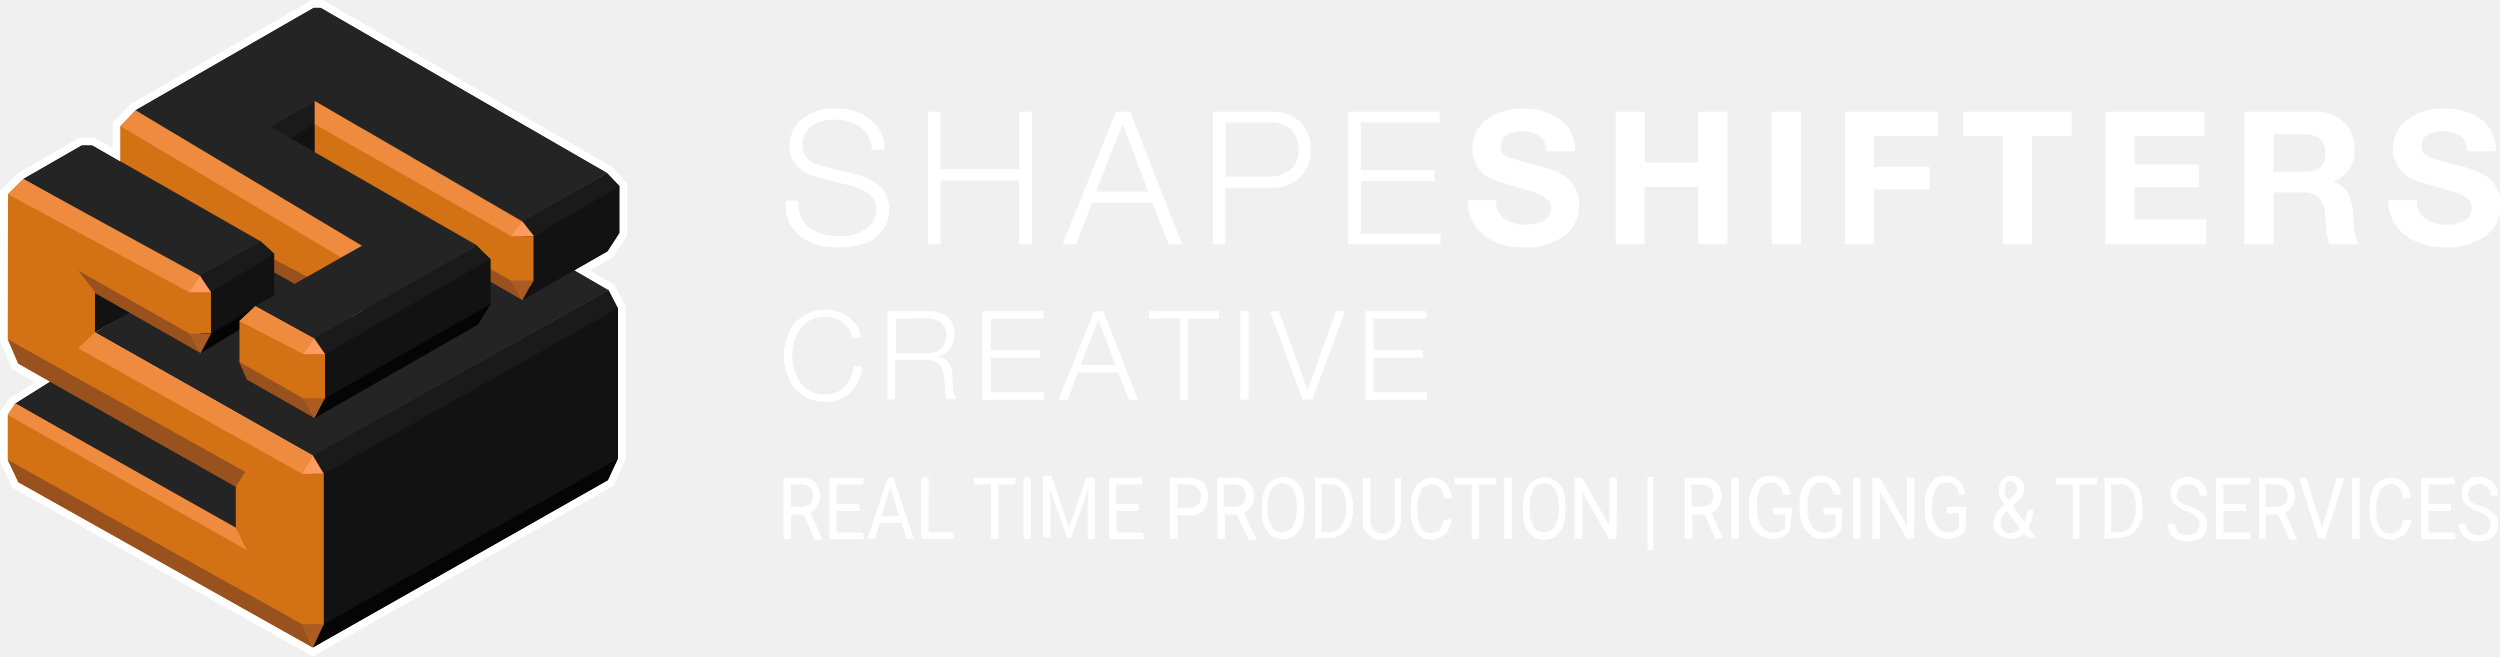
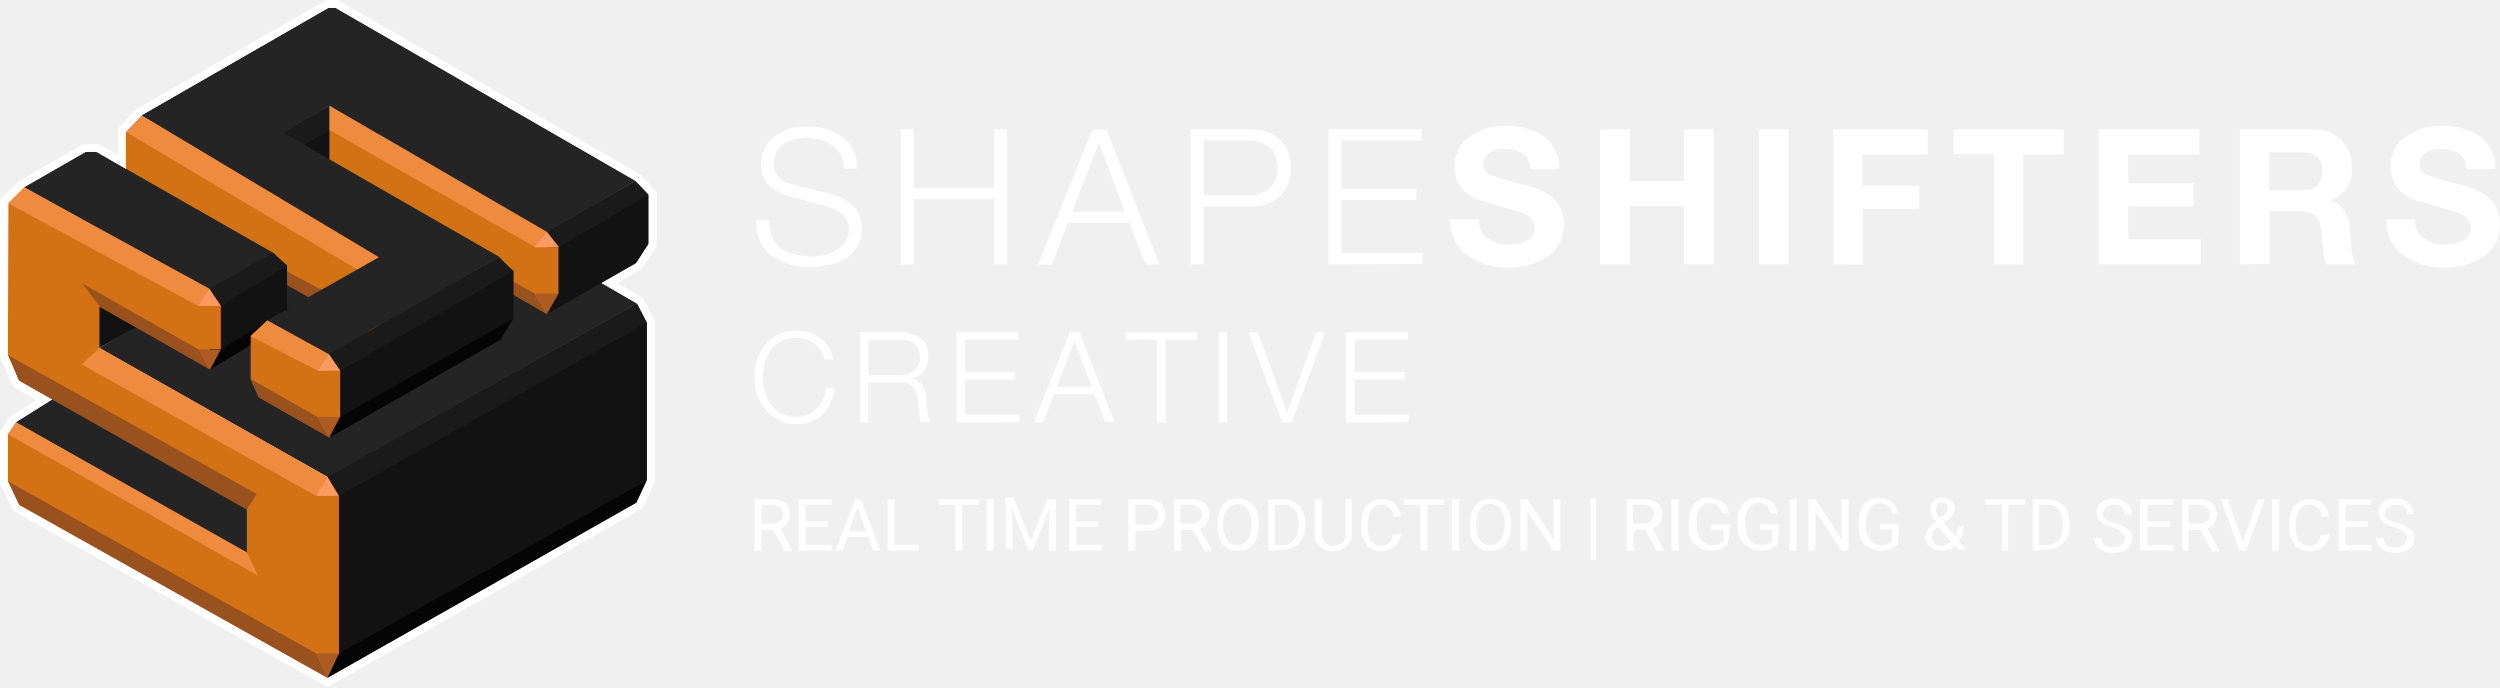
- <svg xmlns="http://www.w3.org/2000/svg" width="332.69" height="87.35" viewBox="0 0 332.69 87.35">
+ <svg xmlns="http://www.w3.org/2000/svg" width="317.82" height="87.35" viewBox="0 0 317.82 87.35">
  <defs>
    <clipPath id="a" transform="translate(0 0)">
      <rect x="0.68" y="0.68" width="82.11" height="85.89" style="fill:none" />
    </clipPath>
    <clipPath id="b" transform="translate(0 0)">
      <rect x="15.91" y="14.7" width="32.38" height="28.41" style="fill:none" />
    </clipPath>
    <clipPath id="d" transform="translate(0 0)">
      <rect x="41.87" y="13.43" width="27.69" height="26.5" style="fill:none" />
    </clipPath>
    <clipPath id="f" transform="translate(0 0)">
      <rect x="1" y="23.79" width="40.69" height="62.41" style="fill:none" />
    </clipPath>
    <clipPath id="g" transform="translate(0 0)">
      <rect x="33.29" y="32.82" width="10.01" height="7.15" style="fill:none" />
    </clipPath>
    <clipPath id="i" transform="translate(0 0)">
      <rect x="59.67" y="32.66" width="9.89" height="7.26" style="fill:none" />
    </clipPath>
    <clipPath id="k" transform="translate(0 0)">
      <rect x="31.84" y="40.72" width="10.04" height="14.9" style="fill:none" />
    </clipPath>
    <clipPath id="m" transform="translate(0 0)">
      <rect x="25.17" y="38.22" width="2.9" height="6.16" style="fill:none" />
    </clipPath>
    <clipPath id="o" transform="translate(0 0)">
      <rect x="68.04" y="31.42" width="3.02" height="6.66" style="fill:none" />
    </clipPath>
  </defs>
-   <path d="M114.58,45h-1.13a3.47,3.47,0,0,0-1.28-2.09,3.72,3.72,0,0,0-2.32-.75,3.92,3.92,0,0,0-3.37,1.61,6.53,6.53,0,0,0,0,7.1,3.92,3.92,0,0,0,3.37,1.63,3.46,3.46,0,0,0,2.62-1.11,4.35,4.35,0,0,0,1.15-2.66h1.12a5.43,5.43,0,0,1-1.54,3.45,4.56,4.56,0,0,1-3.35,1.27,5,5,0,0,1-4.16-1.86,7.24,7.24,0,0,1,0-8.53,5.5,5.5,0,0,1,7.24-.89A4,4,0,0,1,114.58,45Zm3.52,8.21V41.4h5.39a3.92,3.92,0,0,1,2.52.74,2.74,2.74,0,0,1,1,2.32,3.27,3.27,0,0,1-.57,1.94,2.71,2.71,0,0,1-1.71,1.06v0c1.27.17,2,1,2,2.66.06.94.09,1.47.11,1.58a3.05,3.05,0,0,0,.43,1.43h-1.23a4.8,4.8,0,0,1-.31-1.83,6.73,6.73,0,0,0-.41-2.31,2,2,0,0,0-1.94-1.09h-4.26v5.23Zm1.12-10.81V47h4.18a2.63,2.63,0,0,0,1.8-.63,2.07,2.07,0,0,0,.74-1.66,2.24,2.24,0,0,0-.65-1.72,2.59,2.59,0,0,0-1.88-.62Zm11.51,10.81V41.4h8.12v1h-7V46.6h6.56v1h-6.56V52.2h7.08v1Zm10.11,0,4.75-11.76h1.25l4.61,11.76h-1.2l-1.43-3.66h-5.36l-1.41,3.66Zm5.32-10.64-2.35,6h4.63Zm6.74-.17v-1h9.32v1h-4.1V53.16H157V42.35Zm12.15,10.81V41.4h1.12V53.16Zm8.29,0L169,41.4h1.2L174,51.92h0l3.79-10.52H179l-4.36,11.76Zm8.35,0V41.4h8.11v1h-7V46.6h6.56v1H182.8V52.2h7.09v1Z" transform="translate(0 0)" style="fill:#fff" />
-   <path d="M104.57,26.69h1.68q-.1,4.74,5.75,4.74a5.54,5.54,0,0,0,3-.84,3.06,3.06,0,0,0,1.63-2.74q0-2.3-3.63-3.19l-3.93-1q-4-1-4-4.25a4.65,4.65,0,0,1,1.19-3.13,6.17,6.17,0,0,1,4.89-1.84,7.32,7.32,0,0,1,4.57,1.39,4.81,4.81,0,0,1,2,4.1h-1.69a3.86,3.86,0,0,0-1.5-3,5.31,5.31,0,0,0-3.31-1,5.41,5.41,0,0,0-3.07.76,3.1,3.1,0,0,0-1.36,2.73c0,1.36.89,2.25,2.67,2.7l4.3,1.06q4.57,1.14,4.57,4.65a4.5,4.5,0,0,1-1,3q-1.68,2.09-5.71,2.08a8.06,8.06,0,0,1-5.16-1.49A5.25,5.25,0,0,1,104.57,26.69Zm18.92,5.81V14.86h1.68v7.65h10.47V14.86h1.68V32.5h-1.68V24H125.17V32.5Zm17.91,0,7.11-17.64h1.88L157.3,32.5h-1.8L153.35,27h-8L143.2,32.5Zm8-16-3.54,9h6.94Zm12,16V14.86h7.83A5.35,5.35,0,0,1,173,16.2a4.82,4.82,0,0,1,1.42,3.7A4.86,4.86,0,0,1,173,23.61,5.35,5.35,0,0,1,169.21,25h-6.15V32.5Zm1.68-16.21V23.5h5.78a4.2,4.2,0,0,0,2.87-.92,3.34,3.34,0,0,0,1.06-2.68,3.44,3.44,0,0,0-1.08-2.71,4.19,4.19,0,0,0-2.85-.89ZM179.41,32.5V14.86h12.18v1.43h-10.5v6.37h9.83V24.1h-9.83v7h10.62V32.5Zm15.94-5.86h3.75a2.9,2.9,0,0,0,1.19,2.52,4.48,4.48,0,0,0,2.71.74,5.18,5.18,0,0,0,2.23-.42,1.89,1.89,0,0,0,1.21-1.78c0-1-.91-1.76-2.72-2.27Q199,24.1,198.66,23.9a4.32,4.32,0,0,1-2.72-4.13,4.67,4.67,0,0,1,2.1-4,7.62,7.62,0,0,1,4.49-1.31,8.46,8.46,0,0,1,4.92,1.31,5,5,0,0,1,2.15,4.37h-3.76q-.15-2.67-3.48-2.67a3.44,3.44,0,0,0-1.8.45,1.72,1.72,0,0,0-.87,1.55,1.47,1.47,0,0,0,1,1.41A35.71,35.71,0,0,0,205,22.12,10.37,10.37,0,0,1,208,23.31a4.42,4.42,0,0,1,2.15,4,5,5,0,0,1-1.88,4,8.43,8.43,0,0,1-5.45,1.61,8.73,8.73,0,0,1-5.24-1.51A5.52,5.52,0,0,1,195.35,26.64ZM215,32.5V14.86h3.88v6.77H226V14.86h3.87V32.5H226V24.89h-7.14V32.5Zm20.77,0V14.86h3.88V32.5Zm9.76,0V14.86h12.4v3.26h-8.53V22.2h7.39v3h-7.39V32.5Zm21,0V18.12h-5.29V14.86h14.45v3.26h-5.29V32.5Zm13.66,0V14.86h13.2v3.26h-9.32V21.9h8.55v3h-8.55v4.32h9.51V32.5Zm18.48,0V14.86h9.51a5.17,5.17,0,0,1,3.78,1.43,4.71,4.71,0,0,1,1.38,3.44,4.32,4.32,0,0,1-2.79,4.42v.05c1.55.4,2.41,1.77,2.57,4.13l.15,2.12a4.5,4.5,0,0,0,.59,2.05H310a8.1,8.1,0,0,1-.42-2l-.2-2.23a3.38,3.38,0,0,0-.84-2.05,3,3,0,0,0-2.09-.62h-3.88v6.9Zm3.88-14.63v5h4.24q2.67,0,2.67-2.52c0-1.63-.89-2.45-2.67-2.45Zm15.31,8.77h3.76a2.91,2.91,0,0,0,1.18,2.52,4.52,4.52,0,0,0,2.72.74,5.14,5.14,0,0,0,2.22-.42,1.87,1.87,0,0,0,1.21-1.78c0-1-.9-1.76-2.71-2.27q-4.7-1.34-5.07-1.53a4.34,4.34,0,0,1-2.72-4.13,4.7,4.7,0,0,1,2.1-4,7.67,7.67,0,0,1,4.5-1.31A8.48,8.48,0,0,1,330,15.75a5,5,0,0,1,2.14,4.37h-3.75q-.15-2.67-3.48-2.67a3.48,3.48,0,0,0-1.81.45,1.74,1.74,0,0,0-.86,1.55,1.46,1.46,0,0,0,1,1.41,35.86,35.86,0,0,0,4.3,1.26,10.37,10.37,0,0,1,3.09,1.19,4.44,4.44,0,0,1,2.15,4,5,5,0,0,1-1.88,4,8.47,8.47,0,0,1-5.46,1.61,8.68,8.68,0,0,1-5.23-1.51A5.53,5.53,0,0,1,317.84,26.64Z" transform="translate(0 0)" style="fill:#fff" />
+   <path d="M105.9,45.69h-1.09a3.38,3.38,0,0,0-1.25-2,3.66,3.66,0,0,0-2.25-.74A3.84,3.84,0,0,0,98,44.49,5.68,5.68,0,0,0,97,48a5.59,5.59,0,0,0,1,3.44A3.81,3.81,0,0,0,101.31,53a3.31,3.31,0,0,0,2.54-1.07A4.21,4.21,0,0,0,105,49.31h1.09a5.27,5.27,0,0,1-1.49,3.35,4.49,4.49,0,0,1-3.26,1.24,4.94,4.94,0,0,1-4-1.81A6.33,6.33,0,0,1,95.92,48a6.34,6.34,0,0,1,1.34-4.15,4.94,4.94,0,0,1,4-1.81,4.87,4.87,0,0,1,3,.95A3.88,3.88,0,0,1,105.9,45.69Zm3.43,8V42.23h5.23A4,4,0,0,1,117,43a2.68,2.68,0,0,1,1,2.26,3.11,3.11,0,0,1-.56,1.89,2.59,2.59,0,0,1-1.66,1v0c1.24.16,1.9,1,2,2.57,0,.92.09,1.43.1,1.54a3,3,0,0,0,.42,1.39h-1.2a4.9,4.9,0,0,1-.3-1.78,6.38,6.38,0,0,0-.4-2.24,1.88,1.88,0,0,0-1.88-1h-4.14v5.07Zm1.08-10.5v4.5h4.06a2.63,2.63,0,0,0,1.76-.61,2,2,0,0,0,.71-1.62,2.17,2.17,0,0,0-.63-1.67,2.55,2.55,0,0,0-1.83-.6Zm11.19,10.5V42.23h7.89v.93h-6.8v4.13h6.36v.93h-6.36v4.51h6.88v.93Zm9.82,0L136,42.23h1.22l4.48,11.43h-1.17l-1.39-3.55H134l-1.38,3.55Zm5.17-10.34-2.29,5.86h4.5Zm6.54-.16v-.93h9.06v.93h-4v10.5h-1.09V43.16Zm11.81,10.5V42.23H156V53.66Zm8.05,0-4.24-11.43h1.17l3.71,10.23h0l3.68-10.23h1.15l-4.24,11.43Zm8.11,0V42.23H179v.93h-6.8v4.13h6.37v.93h-6.37v4.51h6.88v.93Z" transform="translate(0 0)" style="fill:#fff" />
+   <path d="M96.17,28h1.64c-.07,3.07,1.8,4.6,5.59,4.6a5.49,5.49,0,0,0,2.95-.81,3,3,0,0,0,1.58-2.67c0-1.48-1.17-2.52-3.52-3.1L100.59,25c-2.58-.62-3.86-2-3.86-4.13a4.48,4.48,0,0,1,1.15-3,6,6,0,0,1,4.75-1.78,7.06,7.06,0,0,1,4.44,1.34,4.68,4.68,0,0,1,1.9,4h-1.64a3.7,3.7,0,0,0-1.46-2.94,6,6,0,0,0-6.19-.24,3,3,0,0,0-1.32,2.66c0,1.31.86,2.18,2.59,2.61l4.18,1c3,.73,4.44,2.24,4.44,4.51a4.39,4.39,0,0,1-1,2.88c-1.09,1.34-2.94,2-5.55,2a7.85,7.85,0,0,1-5-1.44A5.16,5.16,0,0,1,96.17,28Zm18.39,5.64V16.45h1.63v7.44h10.18V16.45H128V33.59h-1.63v-8.3H116.19v8.3Zm17.4,0,6.91-17.14h1.82l6.72,17.14h-1.75l-2.09-5.33h-7.8l-2.06,5.33Zm7.75-15.5-3.43,8.78H143Zm11.66,15.5V16.45H159a5.2,5.2,0,0,1,3.71,1.3,4.71,4.71,0,0,1,1.38,3.6,4.71,4.71,0,0,1-1.38,3.6,5.2,5.2,0,0,1-3.71,1.3h-6v7.34ZM153,17.84v7h5.62a4.12,4.12,0,0,0,2.78-.9,3.23,3.23,0,0,0,1-2.6,3.36,3.36,0,0,0-1.05-2.64,4.12,4.12,0,0,0-2.76-.86Zm15.88,15.75V16.45h11.84v1.39h-10.2V24h9.55v1.4h-9.55v6.76h10.32v1.4Zm15.48-5.69H188a2.86,2.86,0,0,0,1.15,2.45,4.41,4.41,0,0,0,2.64.72,5.13,5.13,0,0,0,2.16-.41,1.82,1.82,0,0,0,1.18-1.73c0-1-.88-1.71-2.64-2.21q-4.56-1.29-4.92-1.49a4.2,4.2,0,0,1-2.64-4,4.57,4.57,0,0,1,2-3.92A7.54,7.54,0,0,1,191.36,16a8.2,8.2,0,0,1,4.77,1.27,4.85,4.85,0,0,1,2.09,4.25h-3.65c-.09-1.73-1.22-2.59-3.38-2.59a3.34,3.34,0,0,0-1.75.43,1.67,1.67,0,0,0-.84,1.51,1.43,1.43,0,0,0,.93,1.37,35.75,35.75,0,0,0,4.18,1.23,10,10,0,0,1,3,1.15,4.31,4.31,0,0,1,2.09,3.84A4.79,4.79,0,0,1,197,32.43a8.16,8.16,0,0,1-5.3,1.56,8.28,8.28,0,0,1-5.08-1.46A5.38,5.38,0,0,1,184.37,27.9Zm19.06,5.69V16.45h3.77V23h6.93V16.45h3.77V33.59h-3.77v-7.4H207.2v7.4Zm20.18,0V16.45h3.77V33.59Zm9.48,0V16.45h12v3.17h-8.28v4H244v2.93h-7.17v7.08Zm20.42,0v-14h-5.13V16.45h14v3.17h-5.14v14Zm13.28,0V16.45h12.82v3.17h-9.05v3.67h8.3v2.92h-8.3v4.2h9.24v3.18Zm17.95,0V16.45H294a5,5,0,0,1,3.67,1.39A4.55,4.55,0,0,1,299,21.18a4.22,4.22,0,0,1-2.71,4.3v.05c1.5.38,2.33,1.72,2.5,4l.14,2.07a4.36,4.36,0,0,0,.57,2h-3.77a8,8,0,0,1-.4-2l-.2-2.16a3.25,3.25,0,0,0-.82-2,2.86,2.86,0,0,0-2-.6h-3.77v6.7Zm3.77-14.21V24.2h4.13c1.73,0,2.59-.81,2.59-2.45s-.86-2.37-2.59-2.37Zm14.88,8.52H307a2.83,2.83,0,0,0,1.15,2.45,4.41,4.41,0,0,0,2.64.72,5.16,5.16,0,0,0,2.16-.41,1.82,1.82,0,0,0,1.18-1.73c0-1-.88-1.71-2.64-2.21q-4.56-1.29-4.92-1.49a4.18,4.18,0,0,1-2.64-4,4.57,4.57,0,0,1,2-3.92A7.49,7.49,0,0,1,310.37,16a8.21,8.21,0,0,1,4.78,1.27,4.9,4.9,0,0,1,2.09,4.25h-3.65c-.1-1.73-1.22-2.59-3.38-2.59a3.38,3.38,0,0,0-1.76.43,1.69,1.69,0,0,0-.84,1.51,1.44,1.44,0,0,0,.94,1.37,35.75,35.75,0,0,0,4.18,1.23,10.24,10.24,0,0,1,3,1.15,4.28,4.28,0,0,1,2.08,3.84A4.78,4.78,0,0,1,316,32.43a8.18,8.18,0,0,1-5.3,1.56,8.33,8.33,0,0,1-5.09-1.46A5.39,5.39,0,0,1,303.39,27.9Z" transform="translate(0 0)" style="fill:#fff" />
  <path d="M9.11,49.23,2,53.68,33.74,71.8l-.16-10Z" transform="translate(0 0)" style="fill:#242424;fill-rule:evenodd" />
  <path d="M51.23,21.25l-38.59,23,29,16.4L81,38.6Z" transform="translate(0 0)" style="fill:#242424;fill-rule:evenodd" />
  <path d="M12,37.08l9-5.13v7.52L12,44.6Z" transform="translate(0 0)" style="fill:#121212;fill-rule:evenodd" />
  <path d="M48.26,9.8,28.81,20.85V31.34l19.44-11Z" transform="translate(0 0)" style="fill:#121212;fill-rule:evenodd" />
  <g style="clip-path:url(#a)">
    <g style="clip-path:url(#b)">
      <path d="M18.19,14.7l30.1,17.91V43.1L15.91,24l.05-7.2Z" transform="translate(0 0)" style="fill:#d37215;fill-rule:evenodd" />
    </g>
  </g>
  <path d="M80.7,23.06,69.49,29.43l.07,10.49,11.31-6.46L82.47,31V24.75Z" transform="translate(0 0)" style="fill:#121212;fill-rule:evenodd" />
  <g style="clip-path:url(#a)">
    <g style="clip-path:url(#d)">
      <path d="M42,13.46l27.54,16V39.92L41.88,23.69V13.43Z" transform="translate(0 0)" style="fill:#d37215;fill-rule:evenodd" />
    </g>
  </g>
  <path d="M41.64,60.62,81,38.59,82.25,41V61.05l-1.34,2.87L41.55,86.18Z" transform="translate(0 0)" style="fill:#121212;fill-rule:evenodd" />
  <g style="clip-path:url(#a)">
    <g style="clip-path:url(#f)">
      <path d="M3.07,23.79,26.91,37l-.22,9.85-14.26-8v5.56L41.69,60.83l-.07,25.38-39.2-22L1,61.18v-6l1-1.51L31.52,70.37V64.8l-29-16.49L1,45.14,1,25.82Z" transform="translate(0 0)" style="fill:#d37215;fill-rule:evenodd" />
    </g>
    <g style="clip-path:url(#g)">
      <path d="M33.29,32.82,42,37.43,43.3,40,34.56,35.2Z" transform="translate(0 0)" style="fill:#99511d;fill-rule:evenodd" />
    </g>
  </g>
  <path d="M26.62,36.92l8.05-4.81L12.25,19.31H10.88L3.07,23.79Z" transform="translate(0 0)" style="fill:#242424;fill-rule:evenodd" />
  <g style="clip-path:url(#a)">
    <g style="clip-path:url(#i)">
      <path d="M59.67,32.66,68,37.34l1.52,2.58L60.94,35Z" transform="translate(0 0)" style="fill:#99511d;fill-rule:evenodd" />
    </g>
  </g>
  <path d="M34.67,32.11l1.82,1.66v7.29l-9.8,5.78-.06-9.93Z" transform="translate(0 0)" style="fill:#121212;fill-rule:evenodd" />
  <path d="M37,39v1.75L26.69,47l1.38-2.57Z" transform="translate(0 0)" style="fill:#040504;fill-rule:evenodd" />
  <g style="clip-path:url(#a)">
    <g style="clip-path:url(#k)">
      <path d="M34,40.72l7.85,4.44.07,10.46-9-5.13-1.05-2.34v-5.4Z" transform="translate(0 0)" style="fill:#d37215;fill-rule:evenodd" />
    </g>
  </g>
  <path d="M63.38,32.82,41.73,45.16l.14,10.47L63.59,43.19l1.7-2.72v-6Z" transform="translate(0 0)" style="fill:#121212;fill-rule:evenodd" />
  <path d="M38.33,18.63l3.55-2.13V13.43L35.68,17Z" transform="translate(0 0)" style="fill:#1a1a1a;fill-rule:evenodd" />
  <path d="M43.09,63.05,82.25,41,81,38.59l-39.36,22Z" transform="translate(0 0)" style="fill:#1a1a1a;fill-rule:evenodd" />
  <path d="M43.25,47.13l22-12.65-1.81-1.82L41.8,45Z" transform="translate(0 0)" style="fill:#1a1a1a;fill-rule:evenodd" />
  <path d="M34.67,32.11l1.82,1.66-8.42,5.11-1.45-2.17Z" transform="translate(0 0)" style="fill:#1a1a1a;fill-rule:evenodd" />
  <path d="M80.81,23,69.49,29.43l1.57,2,11.41-6.67Z" transform="translate(0 0)" style="fill:#1a1a1a;fill-rule:evenodd" />
  <path d="M1,45.14,32.66,62.81l-1.24,2L2.39,48.4Z" transform="translate(0 0)" style="fill:#99511d;fill-rule:evenodd" />
  <path d="M10.4,36l14.92,8.46L26.69,47l-14-8Z" transform="translate(0 0)" style="fill:#99511d;fill-rule:evenodd" />
  <path d="M1,61.18,40.19,83.06l1.43,3.15-39.2-22Z" transform="translate(0 0)" style="fill:#99511d;fill-rule:evenodd" />
  <path d="M31.82,48.15,40.35,53l1.52,2.64-9-5.13Z" transform="translate(0 0)" style="fill:#99511d;fill-rule:evenodd" />
  <path d="M43.09,83.06l39.16-22-1.34,2.87L41.62,86.21Z" transform="translate(0 0)" style="fill:#040504;fill-rule:evenodd" />
  <path d="M40.35,47h2.8l.1.12V53l-.1.17h-2.7L40.34,53Z" transform="translate(0 0)" style="fill:#d37215" />
  <path d="M40.19,63.05h2.9v20l-.13.29H40.32l-.13-.29Z" transform="translate(0 0)" style="fill:#d37215" />
  <path d="M10.4,36l2.24,2.92v7.41H10.4Z" transform="translate(0 0)" style="fill:#d37215;fill-rule:evenodd" />
  <path d="M32.66,62.81l.15,10.38-1.43-3,0-5.41Z" transform="translate(0 0)" style="fill:#d37215;fill-rule:evenodd" />
  <path d="M45.85,34.52,16,16.76,18,14.65,48.37,32.83Z" transform="translate(0 0)" style="fill:#ee8b3f;fill-rule:evenodd" />
  <path d="M32.81,73.19,1,55.2l1-1.52L31.38,70.22Z" transform="translate(0 0)" style="fill:#ee8b3f;fill-rule:evenodd" />
  <path d="M40.19,63.05,10.4,46.33l2.24-2.11,29,16.4Z" transform="translate(0 0)" style="fill:#ee8b3f;fill-rule:evenodd" />
  <path d="M25.17,38.89,1,25.82l2.05-2L26.62,36.7Z" transform="translate(0 0)" style="fill:#ee8b3f;fill-rule:evenodd" />
  <path d="M68.23,31.53l-26.35-15V13.43L69.53,29.48Z" transform="translate(0 0)" style="fill:#ee8b3f;fill-rule:evenodd" />
  <path d="M34,40.72,41.8,45l-1.43,2.11-8.53-4.38Z" transform="translate(0 0)" style="fill:#ee8b3f;fill-rule:evenodd" />
  <path d="M40.35,53l1.52,2.65L43.25,53Z" transform="translate(0 0)" style="fill:#ac5c23;fill-rule:evenodd" />
  <path d="M40.19,83.06l1.43,3.15,1.47-3.15Z" transform="translate(0 0)" style="fill:#ac5c23;fill-rule:evenodd" />
  <g style="clip-path:url(#a)">
    <g style="clip-path:url(#m)">
      <path d="M25.68,38.22h1.89l.5.65v5.5h-2.9V38.89Z" transform="translate(0 0)" style="fill:#d37215" />
    </g>
  </g>
  <path d="M25.17,44.38,26.69,47l1.38-2.57Z" transform="translate(0 0)" style="fill:#ac5c23;fill-rule:evenodd" />
  <path d="M40.19,63.05l1.45-2.43,1.45,2.43Z" transform="translate(0 0)" style="fill:#ff9b60;fill-rule:evenodd" />
  <path d="M40.35,47.14,41.8,45l1.45,2.11Z" transform="translate(0 0)" style="fill:#ff9b60;fill-rule:evenodd" />
  <path d="M25.17,38.89l1.45-2.19,1.45,2.18Z" transform="translate(0 0)" style="fill:#ff9b60;fill-rule:evenodd" />
  <path d="M41.74,1,18,14.65,48.17,32.7,34,40.72,41.8,45,63.49,32.66,36,16.88l5.9-3.45L69.53,29.48,80.82,23,42.67,1Z" transform="translate(0 0)" style="fill:#242424;fill-rule:evenodd" />
  <path d="M43.25,53l-1.38,2.63L63.59,43.19l1.7-2.72Z" transform="translate(0 0)" style="fill:#040504;fill-rule:evenodd" />
  <g style="clip-path:url(#a)">
    <g style="clip-path:url(#o)">
      <path d="M68,31.43h3l0,5.89-.47.77H68.51L68,37.34Z" transform="translate(0 0)" style="fill:#d37215" />
    </g>
  </g>
  <path d="M68,37.33l1.52,2.59L71,37.31Z" transform="translate(0 0)" style="fill:#ac5c23;fill-rule:evenodd" />
  <path d="M71.06,31.42l-1.53-1.94L68,31.43Z" transform="translate(0 0)" style="fill:#ff9b60;fill-rule:evenodd" />
  <path d="M41.62,86.21,80.91,63.92l1.33-2.87V41L81,38.6,76.49,36l4.38-2.52L82.47,31V24.75L80.81,23,42.66,1l-.92,0L18,14.65,16,16.77v4.7l-3.71-2.16H10.88L3.07,23.8l-2,2L1,45.14,2.39,48.4l4.2,2.39L2,53.68,1,55.2v6l1.42,3Z" transform="translate(0 0)" style="fill:none" />
  <path d="M41.62,86.21,80.91,63.92l1.34-2.87V41L81,38.59,76.49,36l4.38-2.51L82.47,31V24.75L80.81,23,42.66,1l-.92,0L18,14.65,16,16.76v4.7l-3.71-2.15H10.88L3.07,23.79l-2,2L1,45.14,2.39,48.4l4.2,2.4L2,53.68,1,55.19v6l1.42,3,39.2,22m0,1.14-.49-.27-39.2-22-.28-.16-.13-.29-1.43-3L0,61.4V54.91l.15-.25,1-1.52L1.23,53l.2-.12,3.2-2L1.89,49.27l-.29-.16-.13-.32L.08,45.53,0,45.34v-.2L0,25.82v-.41l.29-.3,2.05-2L2.45,23l.12-.06,7.81-4.49.23-.13h1.91l.24.13L15,19.72V16.36l.28-.29,2-2.11.1-.1.12-.07L41.24.15,41.47,0h.26l.92,0h.28l.23.14,38.15,22,.13.07.11.11,1.65,1.79.27.28v6.94l-.16.25L81.71,34l-.13.2-.21.12L78.49,36l3,1.75.25.14.13.26,1.25,2.37.12.22V61.27l-.1.2-1.34,2.87-.13.29-.28.16L42.12,87.08Z" transform="translate(0 0)" style="fill:#fff" />
-   <path d="M106.9,68.45h-1.63V71.7h-1V63.57h2.38a2.57,2.57,0,0,1,1.84.63,2.76,2.76,0,0,1,.65,1.87,2.31,2.31,0,0,1-.33,1.25,1.78,1.78,0,0,1-1,.88l1.62,3.5v.12h-1Zm-1.63-1h1.41a1.66,1.66,0,0,0,1.08-.38,1.28,1.28,0,0,0,.43-1.12,1.44,1.44,0,0,0-.43-1.13,1.88,1.88,0,0,0-1.08-.37h-1.41Z" transform="translate(0 0)" style="fill:#fff" />
-   <path d="M114.47,68h-3.14v2.87h3.58v.88h-4.55V63.57h4.55v.88h-3.58v2.62h3Z" transform="translate(0 0)" style="fill:#fff" />
-   <path d="M120,69.57h-2.92l-.65,2.13h-1l2.7-8.13h.76l2.71,8.13h-1Zm-2.7-.87h2.38l-1.19-3.88Z" transform="translate(0 0)" style="fill:#fff" />
-   <path d="M123.56,70.82h3.36v.88h-4.33V63.57h1Z" transform="translate(0 0)" style="fill:#fff" />
-   <path d="M135.15,64.45h-2.28V71.7h-1V64.45h-2.27v-.88h5.52Z" transform="translate(0 0)" style="fill:#fff" />
-   <path d="M137.2,71.7h-1V63.57h1Z" transform="translate(0 0)" style="fill:#fff" />
-   <path d="M140,63.57l2.27,6.63,2.27-6.63h1.19V71.7h-1V68.45l.11-3.5-2.28,6.62H142L139.69,65l.11,3.37v3.13h-1V63.32H140Z" transform="translate(0 0)" style="fill:#fff" />
-   <path d="M151.6,68h-3v2.87h3.57v.88h-4.55V63.57H152v.88h-3.46v2.62h3V68Z" transform="translate(0 0)" style="fill:#fff" />
-   <path d="M156.68,68.45V71.7h-1V63.57h2.6a3.26,3.26,0,0,1,1.84.63,3,3,0,0,1,0,3.75,2.1,2.1,0,0,1-1.84.62h-1.63Zm0-.88h1.63a1.65,1.65,0,0,0,1.08-.37,1.48,1.48,0,0,0,.43-1.13,1.3,1.3,0,0,0-.43-1.12,1.42,1.42,0,0,0-1.08-.5h-1.63Z" transform="translate(0 0)" style="fill:#fff" />
-   <path d="M164.59,68.45H163V71.7h-1V63.57h2.38a2.57,2.57,0,0,1,1.84.63,2.76,2.76,0,0,1,.65,1.87,2.31,2.31,0,0,1-.33,1.25,1.78,1.78,0,0,1-1,.88l1.62,3.5v.12h-1Zm-1.74-1h1.41a1.66,1.66,0,0,0,1.08-.38,1.28,1.28,0,0,0,.44-1.12,1.45,1.45,0,0,0-.44-1.13,1.85,1.85,0,0,0-1.08-.37h-1.41Z" transform="translate(0 0)" style="fill:#fff" />
-   <path d="M173.57,67.82a7.16,7.16,0,0,1-.33,2.13,3.74,3.74,0,0,1-1,1.37,2.67,2.67,0,0,1-3,0,3.34,3.34,0,0,1-1-1.25,6.3,6.3,0,0,1-.33-2v-.62a7.16,7.16,0,0,1,.33-2.13,3,3,0,0,1,1-1.37,2.55,2.55,0,0,1,3,0,2.61,2.61,0,0,1,1,1.25,6.5,6.5,0,0,1,.33,2.12Zm-1-.5a4,4,0,0,0-.54-2.25,1.69,1.69,0,0,0-2.49-.37l-.32.37a4.67,4.67,0,0,0-.54,2.13v.62a4.34,4.34,0,0,0,.54,2.25,1.41,1.41,0,0,0,1.41.75,1.65,1.65,0,0,0,1.4-.75,4.6,4.6,0,0,0,.54-2.12Z" transform="translate(0 0)" style="fill:#fff" />
-   <path d="M175,71.7V63.57h1.94a2.58,2.58,0,0,1,1.63.5,2.88,2.88,0,0,1,1.08,1.25,5.85,5.85,0,0,1,.43,2v.5a4.16,4.16,0,0,1-.43,2,2.88,2.88,0,0,1-1.08,1.25,2.71,2.71,0,0,1-1.63.5Zm.86-7.25v6.37h1a1.91,1.91,0,0,0,1.62-.75,3.85,3.85,0,0,0,.65-2.25v-.5a3.64,3.64,0,0,0-.54-2.12,1.75,1.75,0,0,0-1.63-.75Z" transform="translate(0 0)" style="fill:#fff" />
-   <path d="M186.45,63.57v5.5A2.79,2.79,0,0,1,185.8,71a2.93,2.93,0,0,1-1.73.87h-.22a2.7,2.7,0,0,1-1.84-.75,2.6,2.6,0,0,1-.65-2v-5.5h1v5.5A1.74,1.74,0,0,0,183.63,71H184a1.53,1.53,0,0,0,1.19-.5,2.1,2.1,0,0,0,.43-1.38v-5.5Z" transform="translate(0 0)" style="fill:#fff" />
-   <path d="M193.16,69.07a2.78,2.78,0,0,1-.87,2,2.7,2.7,0,0,1-1.84.75,2.41,2.41,0,0,1-1.95-1,4.72,4.72,0,0,1-.75-2.75v-.75a6.08,6.08,0,0,1,.32-2,2.63,2.63,0,0,1,1-1.25,2.26,2.26,0,0,1,1.51-.5,2.7,2.7,0,0,1,1.84.75,3.2,3.2,0,0,1,.76,2h-1a2.1,2.1,0,0,0-.54-1.37,1.41,1.41,0,0,0-1.08-.5,1.67,1.67,0,0,0-1.41.75,4.73,4.73,0,0,0-.54,2.12v.75a4.6,4.6,0,0,0,.44,2.13,1.47,1.47,0,0,0,1.29.75,2,2,0,0,0,1.2-.38,2.16,2.16,0,0,0,.54-1.37Z" transform="translate(0 0)" style="fill:#fff" />
-   <path d="M199.11,64.45h-2.27V71.7h-1V64.45h-2.27v-.88h5.52Z" transform="translate(0 0)" style="fill:#fff" />
-   <path d="M201.17,71.7h-1V63.57h1Z" transform="translate(0 0)" style="fill:#fff" />
-   <path d="M208.31,67.82A7.48,7.48,0,0,1,208,70a3.76,3.76,0,0,1-1,1.37,2.67,2.67,0,0,1-3,0,3.34,3.34,0,0,1-1-1.25,6.3,6.3,0,0,1-.33-2v-.62a7.16,7.16,0,0,1,.33-2.13A3,3,0,0,1,204,64a2.25,2.25,0,0,1,1.52-.5A2.21,2.21,0,0,1,207,64a2.63,2.63,0,0,1,1,1.25,6.78,6.78,0,0,1,.32,2.12Zm-.86-.5a4,4,0,0,0-.55-2.25,1.68,1.68,0,0,0-2.48-.37l-.33.37a4.8,4.8,0,0,0-.54,2.13v.62a4.34,4.34,0,0,0,.54,2.25,1.42,1.42,0,0,0,1.41.75,1.65,1.65,0,0,0,1.4-.75,4.61,4.61,0,0,0,.55-2.12Z" transform="translate(0 0)" style="fill:#fff" />
-   <path d="M215.13,71.7h-1l-3.58-6.25V71.7h-1V63.57h1L214.16,70V63.57h1Z" transform="translate(0 0)" style="fill:#fff" />
-   <path d="M220,73.2h-.76V63.45H220Z" transform="translate(0 0)" style="fill:#fff" />
-   <path d="M226.82,68.45H225.2V71.7h-1V63.57h2.38a2.57,2.57,0,0,1,1.84.63,2.72,2.72,0,0,1,.65,1.87,2.39,2.39,0,0,1-.32,1.25,1.8,1.8,0,0,1-1,.88l1.52,3.37v.13h-1Zm-1.73-1h1.41a1.67,1.67,0,0,0,1.08-.38A1.3,1.3,0,0,0,228,66a1.48,1.48,0,0,0-.43-1.13,1.9,1.9,0,0,0-1.08-.37h-1.41Z" transform="translate(0 0)" style="fill:#fff" />
-   <path d="M231.26,71.7h-.87V63.57h1V71.7Z" transform="translate(0 0)" style="fill:#fff" />
-   <path d="M238.18,70.57a2.2,2.2,0,0,1-1,.88,3,3,0,0,1-1.51.25,2.27,2.27,0,0,1-1.52-.5A5.66,5.66,0,0,1,233.1,70a4.29,4.29,0,0,1-.33-2V67.2a4.61,4.61,0,0,1,.76-2.88,2.15,2.15,0,0,1,2.06-1,3.26,3.26,0,0,1,1.84.63,3.64,3.64,0,0,1,.86,1.87h-1c-.11-1-.87-1.75-1.62-1.62a1.65,1.65,0,0,0-1.41.75,3.72,3.72,0,0,0-.43,2.25v.62A3.62,3.62,0,0,0,234.4,70a1.8,1.8,0,0,0,1.51.87,2.75,2.75,0,0,0,1-.12,2.52,2.52,0,0,0,.65-.5V68.45h-1.63v-.88h2.6Z" transform="translate(0 0)" style="fill:#fff" />
-   <path d="M245,70.57a2.25,2.25,0,0,1-1,.88,3,3,0,0,1-1.52.25,2.26,2.26,0,0,1-1.51-.5A3.72,3.72,0,0,1,239.92,70a6.61,6.61,0,0,1-.44-2V67.2a4.67,4.67,0,0,1,.76-2.88,2.15,2.15,0,0,1,2.06-1,3.26,3.26,0,0,1,1.84.63,3.57,3.57,0,0,1,.86,1.87h-1c-.11-1-.87-1.75-1.62-1.62A1.65,1.65,0,0,0,241,65a3.72,3.72,0,0,0-.43,2.25v.62a3.62,3.62,0,0,0,.54,2.13,1.8,1.8,0,0,0,1.51.87,2.75,2.75,0,0,0,1-.12,2.52,2.52,0,0,0,.65-.5V68.45h-1.63v-.88h2.6Z" transform="translate(0 0)" style="fill:#fff" />
-   <path d="M247.6,71.7h-1V63.57h1Z" transform="translate(0 0)" style="fill:#fff" />
-   <path d="M254.74,71.7h-1l-3.57-6.25V71.7h-1V63.57h1L253.77,70V63.57h1Z" transform="translate(0 0)" style="fill:#fff" />
-   <path d="M261.56,70.57a2.25,2.25,0,0,1-1,.88,3,3,0,0,1-1.52.25,2.26,2.26,0,0,1-1.51-.5A2.82,2.82,0,0,1,256.48,70a6.4,6.4,0,0,1-.33-2V67.2a4.61,4.61,0,0,1,.76-2.88,2.15,2.15,0,0,1,2.06-1,2.71,2.71,0,0,1,1.73.63,3.57,3.57,0,0,1,.86,1.87h-.86c-.11-1-.76-1.75-1.63-1.62a1.65,1.65,0,0,0-1.4.75,4.73,4.73,0,0,0-.54,2.25v.62a3.62,3.62,0,0,0,.54,2.13,1.8,1.8,0,0,0,1.51.87,1.93,1.93,0,0,0,.87-.12,2.52,2.52,0,0,0,.65-.5V68.32h-1.63v-.87h2.6Z" transform="translate(0 0)" style="fill:#fff" />
-   <path d="M265.35,69.45a2.22,2.22,0,0,1,.33-1.13,3.23,3.23,0,0,1,1.08-1.12,9.44,9.44,0,0,1-.65-1.13,1.78,1.78,0,0,1-.11-.75,2.45,2.45,0,0,1,.43-1.5,1.77,1.77,0,0,1,1.3-.5,1.51,1.51,0,0,1,1.19.5,1.4,1.4,0,0,1,.44,1.25,2,2,0,0,1-.22.88,2.78,2.78,0,0,1-.76.87l-.54.5,1.62,2.13a3.86,3.86,0,0,0,.33-1.63h.76a4.6,4.6,0,0,1-.65,2.38l1,1.37h-1.08l-.43-.62a2.27,2.27,0,0,1-.87.62,2.5,2.5,0,0,1-1,.13,2.45,2.45,0,0,1-1.63-.63A1.55,1.55,0,0,1,265.35,69.45Zm2.17,1.5a1.69,1.69,0,0,0,1.3-.63L267.08,68l-.1.12a1.73,1.73,0,0,0-.76,1.38,2.27,2.27,0,0,0,.32,1.12,1.62,1.62,0,0,0,1,.38Zm-.76-5.63a2.16,2.16,0,0,0,.54,1.25l.54-.5a.86.86,0,0,0,.43-.5,1,1,0,0,0,.11-.62,1.12,1.12,0,0,0-.21-.63,1.51,1.51,0,0,0-.65-.25,1.42,1.42,0,0,0-.65.25c0,.5-.11.75-.11,1Z" transform="translate(0 0)" style="fill:#fff" />
-   <path d="M279,64.45h-2.27V71.7h-.87V64.45h-2.27v-.88h5.52Z" transform="translate(0 0)" style="fill:#fff" />
-   <path d="M280.07,71.7V63.57H282a2.55,2.55,0,0,1,1.62.5,2.84,2.84,0,0,1,1.09,1.25,6.09,6.09,0,0,1,.43,2v.5a4.16,4.16,0,0,1-.43,2,2.84,2.84,0,0,1-1.09,1.25,2.7,2.7,0,0,1-1.62.5Zm.87-7.25v6.37h1a1.93,1.93,0,0,0,1.63-.75,3.85,3.85,0,0,0,.64-2.25v-.5a3.57,3.57,0,0,0-.54-2.12,1.72,1.72,0,0,0-1.62-.75Z" transform="translate(0 0)" style="fill:#fff" />
-   <path d="M291.11,68.07a3.53,3.53,0,0,1-1.73-1,2.19,2.19,0,0,1,.11-3,2.31,2.31,0,0,1,1.73-.62,2.57,2.57,0,0,1,1.3.37,3,3,0,0,1,.86.88,2.63,2.63,0,0,1,.33,1.25h-1a1.3,1.3,0,0,0-.43-1.13c-.32-.25-.76-.5-1.08-.37a1.39,1.39,0,0,0-1.52,1.37,1.22,1.22,0,0,0,.33.88,3.28,3.28,0,0,0,1.3.62,7.2,7.2,0,0,1,1.4.63,4.51,4.51,0,0,1,.76.75,2.05,2.05,0,0,1,.22,1.12,2.18,2.18,0,0,1-.65,1.63,3.33,3.33,0,0,1-1.84.62,5.44,5.44,0,0,1-1.41-.25,2.5,2.5,0,0,1-1-.87,2.69,2.69,0,0,1-.33-1.25h1a1.3,1.3,0,0,0,.43,1.12,2,2,0,0,0,2.38,0,1.62,1.62,0,0,0,.44-1,1,1,0,0,0-.33-.87A2.71,2.71,0,0,0,291.11,68.07Z" transform="translate(0 0)" style="fill:#fff" />
-   <path d="M298.9,68h-3v2.87h3.58v.88H294.9V63.57h4.55v.88h-3.58v2.62h3Z" transform="translate(0 0)" style="fill:#fff" />
-   <path d="M303.13,68.45H301.5V71.7h-.86V63.57h2.27a2.57,2.57,0,0,1,1.84.63,2.76,2.76,0,0,1,.65,1.87,2.31,2.31,0,0,1-.33,1.25,1.78,1.78,0,0,1-1,.88l1.62,3.5v.12h-1Zm-1.63-1h1.41a1.66,1.66,0,0,0,1.08-.38,1.28,1.28,0,0,0,.43-1.12,1.44,1.44,0,0,0-.43-1.13,1.88,1.88,0,0,0-1.08-.37H301.5Z" transform="translate(0 0)" style="fill:#fff" />
-   <path d="M309,70.32,311,63.57h1l-2.6,8.13h-.86l-2.6-8.13h1Z" transform="translate(0 0)" style="fill:#fff" />
-   <path d="M314,71.7h-1V63.57h1Z" transform="translate(0 0)" style="fill:#fff" />
-   <path d="M320.88,69.07a2.78,2.78,0,0,1-.87,2,2.7,2.7,0,0,1-1.84.75,2.76,2.76,0,0,1-2.06-1,4.72,4.72,0,0,1-.75-2.75v-.75a5.83,5.83,0,0,1,.32-2,2.67,2.67,0,0,1,1-1.25,2.3,2.3,0,0,1,1.52-.5,2.7,2.7,0,0,1,1.84.75,3.2,3.2,0,0,1,.76,2h-1a2.1,2.1,0,0,0-.54-1.37,1.42,1.42,0,0,0-1.08-.5,1.67,1.67,0,0,0-1.41.75,4.73,4.73,0,0,0-.54,2.12v.75a4.73,4.73,0,0,0,.43,2.13A1.64,1.64,0,0,0,318,71a1.94,1.94,0,0,0,1.19-.38,2.11,2.11,0,0,0,.55-1.37Z" transform="translate(0 0)" style="fill:#fff" />
-   <path d="M326.18,68h-3v2.87h3.57v.88h-4.55V63.57h4.44v.88h-3.46v2.62h3Z" transform="translate(0 0)" style="fill:#fff" />
-   <path d="M329.86,68.07a3.53,3.53,0,0,1-1.73-1,2.1,2.1,0,0,1-.54-1.37,2.14,2.14,0,0,1,.65-1.63,2.31,2.31,0,0,1,1.73-.62,2.6,2.6,0,0,1,1.3.37,3,3,0,0,1,.86.88,2.63,2.63,0,0,1,.33,1.25h-1a1.32,1.32,0,0,0-.43-1.13c-.32-.25-.76-.5-1.08-.37a1.39,1.39,0,0,0-1.52,1.37,1.22,1.22,0,0,0,.33.88,3.22,3.22,0,0,0,1.3.62,7.2,7.2,0,0,1,1.4.63,4.92,4.92,0,0,1,.76.75,2.05,2.05,0,0,1,.22,1.12,2.18,2.18,0,0,1-.65,1.63,3.33,3.33,0,0,1-1.84.62,5.29,5.29,0,0,1-1.41-.25,2.43,2.43,0,0,1-1-.87,2.69,2.69,0,0,1-.33-1.25h1a1.28,1.28,0,0,0,.43,1.12,2,2,0,0,0,2.38,0,1.61,1.61,0,0,0,.43-1,1,1,0,0,0-.32-.87A2.71,2.71,0,0,0,329.86,68.07Z" transform="translate(0 0)" style="fill:#fff" />
+   <path d="M98.32,67.37H96.81V70h-.9V63.47h2.21a2.62,2.62,0,0,1,1.7.5,2,2,0,0,1,.6,1.5,1.69,1.69,0,0,1-.3,1,1.6,1.6,0,0,1-.9.7l1.5,2.81v.1h-.9Zm-1.51-.8h1.31a1.69,1.69,0,0,0,1-.3,1,1,0,0,0,.4-.9,1.09,1.09,0,0,0-.4-.9,1.93,1.93,0,0,0-1-.3H96.81Z" transform="translate(0 0)" style="fill:#fff" />
+   <path d="M105.32,67h-2.9v2.3h3.3V70h-4.2V63.47h4.2v.7h-3.3v2.1h2.8Z" transform="translate(0 0)" style="fill:#fff" />
+   <path d="M110.42,68.27h-2.7l-.6,1.71h-.9l2.5-6.51h.7l2.5,6.51H111Zm-2.5-.7h2.2l-1.1-3.1Z" transform="translate(0 0)" style="fill:#fff" />
+   <path d="M113.73,69.27h3.1V70h-4V63.47h.91Z" transform="translate(0 0)" style="fill:#fff" />
+   <path d="M124.43,64.17h-2.1V70h-.9V64.17h-2.1v-.7h5.1Z" transform="translate(0 0)" style="fill:#fff" />
+   <path d="M126.33,70h-.9V63.47h.9Z" transform="translate(0 0)" style="fill:#fff" />
+   <path d="M128.93,63.47l2.11,5.3,2.1-5.3h1.1V70h-.9V67.37l.1-2.8-2.1,5.31h-.6l-2.11-5.31.1,2.7v2.51h-.9V63.27h1.1Z" transform="translate(0 0)" style="fill:#fff" />
+   <path d="M139.64,67h-2.8v2.3h3.3V70h-4.2V63.47H140v.7h-3.2v2.1h2.8V67Z" transform="translate(0 0)" style="fill:#fff" />
+   <path d="M144.34,67.37V70h-.9V63.47h2.41a3.37,3.37,0,0,1,1.7.5,2.17,2.17,0,0,1,0,3,2.16,2.16,0,0,1-1.7.5h-1.51Zm0-.7h1.51a1.69,1.69,0,0,0,1-.3,1.09,1.09,0,0,0,.4-.9,1,1,0,0,0-.4-.9,1.43,1.43,0,0,0-1-.4h-1.51Z" transform="translate(0 0)" style="fill:#fff" />
+   <path d="M151.65,67.37h-1.5V70h-.9V63.47h2.2a2.62,2.62,0,0,1,1.7.5,2,2,0,0,1,.6,1.5,1.69,1.69,0,0,1-.3,1,1.6,1.6,0,0,1-.9.7l1.5,2.81v.1h-.9Zm-1.6-.8h1.3a1.69,1.69,0,0,0,1-.3,1,1,0,0,0,.4-.9,1.09,1.09,0,0,0-.4-.9,1.93,1.93,0,0,0-1-.3h-1.3Z" transform="translate(0 0)" style="fill:#fff" />
+   <path d="M160,66.87a5.08,5.08,0,0,1-.3,1.7,3.16,3.16,0,0,1-.9,1.11,2.8,2.8,0,0,1-2.8,0,2.86,2.86,0,0,1-.9-1,4.53,4.53,0,0,1-.3-1.6v-.5a5.08,5.08,0,0,1,.3-1.7,2.44,2.44,0,0,1,.9-1.1,2.65,2.65,0,0,1,2.8,0,2.19,2.19,0,0,1,.9,1,4.67,4.67,0,0,1,.3,1.7Zm-.9-.4a2.9,2.9,0,0,0-.5-1.8,1.72,1.72,0,0,0-2.3-.3l-.3.3a3.37,3.37,0,0,0-.5,1.7v.5a3.09,3.09,0,0,0,.5,1.8,1.35,1.35,0,0,0,1.3.6,1.61,1.61,0,0,0,1.3-.6,3.37,3.37,0,0,0,.5-1.7Z" transform="translate(0 0)" style="fill:#fff" />
+   <path d="M161.26,70V63.47h1.8a2.6,2.6,0,0,1,1.5.4,2.41,2.41,0,0,1,1,1,4.19,4.19,0,0,1,.4,1.6v.4a2.93,2.93,0,0,1-.4,1.6,2.49,2.49,0,0,1-1,1,2.82,2.82,0,0,1-1.5.4Zm.8-5.81v5.1h.9a1.89,1.89,0,0,0,1.5-.6,2.79,2.79,0,0,0,.6-1.8v-.4a2.62,2.62,0,0,0-.5-1.7,1.72,1.72,0,0,0-1.5-.6Z" transform="translate(0 0)" style="fill:#fff" />
+   <path d="M171.86,63.47v4.4a2.07,2.07,0,0,1-.6,1.51,2.93,2.93,0,0,1-1.6.7h-.2a2.72,2.72,0,0,1-1.7-.6,1.94,1.94,0,0,1-.6-1.61v-4.4h.9v4.4a1.43,1.43,0,0,0,1.2,1.51h.3a1.4,1.4,0,0,0,1.5-1.51v-4.4Z" transform="translate(0 0)" style="fill:#fff" />
+   <path d="M178.07,67.87a2.12,2.12,0,0,1-.8,1.61,2.76,2.76,0,0,1-1.71.6,2.32,2.32,0,0,1-1.8-.81,3.41,3.41,0,0,1-.7-2.2v-.6a4.15,4.15,0,0,1,.3-1.6,2.19,2.19,0,0,1,.9-1,2.3,2.3,0,0,1,1.4-.4,2.74,2.74,0,0,1,1.71.6,2.36,2.36,0,0,1,.7,1.6h-.9a1.58,1.58,0,0,0-.51-1.1,1.43,1.43,0,0,0-1-.4,1.61,1.61,0,0,0-1.3.6,3.37,3.37,0,0,0-.5,1.7v.6a3.29,3.29,0,0,0,.4,1.7,1.43,1.43,0,0,0,1.2.61,2,2,0,0,0,1.1-.31,1.58,1.58,0,0,0,.51-1.1Z" transform="translate(0 0)" style="fill:#fff" />
+   <path d="M183.57,64.17h-2.1V70h-.9V64.17h-2.1v-.7h5.1Z" transform="translate(0 0)" style="fill:#fff" />
+   <path d="M185.47,70h-.9V63.47h.9Z" transform="translate(0 0)" style="fill:#fff" />
+   <path d="M192.07,66.87a5.08,5.08,0,0,1-.3,1.7,3.16,3.16,0,0,1-.9,1.11,2.8,2.8,0,0,1-2.8,0,2.86,2.86,0,0,1-.9-1,4.53,4.53,0,0,1-.3-1.6v-.5a5.08,5.08,0,0,1,.3-1.7,2.44,2.44,0,0,1,.9-1.1,2.65,2.65,0,0,1,2.8,0,2.19,2.19,0,0,1,.9,1,4.67,4.67,0,0,1,.3,1.7Zm-.8-.4a2.9,2.9,0,0,0-.5-1.8,1.72,1.72,0,0,0-2.3-.3l-.3.3a3.37,3.37,0,0,0-.5,1.7v.5a3.09,3.09,0,0,0,.5,1.8,1.35,1.35,0,0,0,1.3.6,1.61,1.61,0,0,0,1.3-.6,3.37,3.37,0,0,0,.5-1.7Z" transform="translate(0 0)" style="fill:#fff" />
+   <path d="M198.38,70h-.9l-3.3-5v5h-.9V63.47h.9l3.3,5.1v-5.1h.9Z" transform="translate(0 0)" style="fill:#fff" />
+   <path d="M202.88,71.18h-.7V63.37h.7Z" transform="translate(0 0)" style="fill:#fff" />
+   <path d="M209.19,67.37h-1.51V70h-.9V63.47H209a2.62,2.62,0,0,1,1.7.5,2,2,0,0,1,.6,1.5,1.69,1.69,0,0,1-.3,1,1.6,1.6,0,0,1-.9.7l1.4,2.71V70h-.9Zm-1.61-.8h1.31a1.69,1.69,0,0,0,1-.3,1,1,0,0,0,.4-.9,1.09,1.09,0,0,0-.4-.9,1.93,1.93,0,0,0-1-.3h-1.31Z" transform="translate(0 0)" style="fill:#fff" />
+   <path d="M213.29,70h-.8V63.47h.9V70Z" transform="translate(0 0)" style="fill:#fff" />
+   <path d="M219.69,69.07a2,2,0,0,1-.9.71,3.18,3.18,0,0,1-1.4.2,2.3,2.3,0,0,1-1.4-.4,5,5,0,0,1-1-1,3,3,0,0,1-.3-1.6v-.6a3.31,3.31,0,0,1,.7-2.3,2.09,2.09,0,0,1,1.9-.8,3.37,3.37,0,0,1,1.7.5,2.75,2.75,0,0,1,.8,1.5h-.9a1.42,1.42,0,0,0-1.5-1.3,1.61,1.61,0,0,0-1.3.6,2.69,2.69,0,0,0-.4,1.8v.5a2.62,2.62,0,0,0,.5,1.7,1.75,1.75,0,0,0,1.4.7,2.77,2.77,0,0,0,.9-.1,2.09,2.09,0,0,0,.6-.4v-1.4h-1.5v-.7H220Z" transform="translate(0 0)" style="fill:#fff" />
+   <path d="M226,69.07a2,2,0,0,1-.9.71,3.22,3.22,0,0,1-1.41.2,2.3,2.3,0,0,1-1.4-.4,3.21,3.21,0,0,1-1-1,4.71,4.71,0,0,1-.4-1.6v-.6a3.31,3.31,0,0,1,.7-2.3,2.09,2.09,0,0,1,1.9-.8,3.41,3.41,0,0,1,1.71.5,2.75,2.75,0,0,1,.8,1.5h-.9a1.43,1.43,0,0,0-1.51-1.3,1.61,1.61,0,0,0-1.3.6,2.69,2.69,0,0,0-.4,1.8v.5a2.62,2.62,0,0,0,.5,1.7,1.75,1.75,0,0,0,1.4.7,2.86,2.86,0,0,0,.91-.1,2.09,2.09,0,0,0,.6-.4v-1.4h-1.51v-.7h2.41Z" transform="translate(0 0)" style="fill:#fff" />
+   <path d="M228.4,70h-.9V63.47h.9Z" transform="translate(0 0)" style="fill:#fff" />
+   <path d="M235,70h-.9l-3.3-5v5h-.9V63.47h.9l3.3,5.1v-5.1h.9Z" transform="translate(0 0)" style="fill:#fff" />
+   <path d="M241.31,69.07a2,2,0,0,1-.9.71A3.25,3.25,0,0,1,239,70a2.3,2.3,0,0,1-1.4-.4,2.43,2.43,0,0,1-1-1,4.53,4.53,0,0,1-.3-1.6v-.6a3.31,3.31,0,0,1,.7-2.3,2.09,2.09,0,0,1,1.9-.8,2.82,2.82,0,0,1,1.61.5,2.75,2.75,0,0,1,.8,1.5h-.8A1.38,1.38,0,0,0,239,64a1.61,1.61,0,0,0-1.3.6,3.45,3.45,0,0,0-.5,1.8v.5a2.62,2.62,0,0,0,.5,1.7,1.75,1.75,0,0,0,1.4.7,2,2,0,0,0,.8-.1,2.28,2.28,0,0,0,.61-.4v-1.5H239v-.7h2.41Z" transform="translate(0 0)" style="fill:#fff" />
+   <path d="M244.81,68.17a1.61,1.61,0,0,1,.3-.9,2.84,2.84,0,0,1,1-.9,7,7,0,0,1-.6-.9,1.27,1.27,0,0,1-.1-.6,1.41,1.41,0,0,1,1.6-1.6,1.5,1.5,0,0,1,1.1.4,1,1,0,0,1,.4,1,1.45,1.45,0,0,1-.2.7,2.34,2.34,0,0,1-.7.7l-.5.4,1.5,1.7a2.77,2.77,0,0,0,.3-1.3h.7a3.29,3.29,0,0,1-.6,1.9l.9,1.11h-1l-.4-.5a2.18,2.18,0,0,1-.8.5,2.77,2.77,0,0,1-.9.1,2.46,2.46,0,0,1-1.5-.5A1.19,1.19,0,0,1,244.81,68.17Zm2,1.21a1.66,1.66,0,0,0,1.2-.51l-1.6-1.9-.1.1a1.36,1.36,0,0,0-.7,1.1,1.07,1.07,0,0,0,1.2,1.21Zm-.7-4.51a1.6,1.6,0,0,0,.5,1l.5-.4a.78.78,0,0,0,.4-.4.75.75,0,0,0,.1-.5.76.76,0,0,0-.2-.5,1,1,0,0,0-1.2,0c0,.4-.1.6-.1.8Z" transform="translate(0 0)" style="fill:#fff" />
+   <path d="M257.42,64.17h-2.11V70h-.8V64.17h-2.1v-.7h5.11Z" transform="translate(0 0)" style="fill:#fff" />
+   <path d="M258.42,70V63.47h1.8a2.6,2.6,0,0,1,1.5.4,2.41,2.41,0,0,1,1,1,4.19,4.19,0,0,1,.4,1.6v.4a2.93,2.93,0,0,1-.4,1.6,2.49,2.49,0,0,1-1,1,2.82,2.82,0,0,1-1.5.4Zm.8-5.81v5.1h.9a1.89,1.89,0,0,0,1.5-.6,2.79,2.79,0,0,0,.6-1.8v-.4a2.62,2.62,0,0,0-.5-1.7,1.72,1.72,0,0,0-1.5-.6Z" transform="translate(0 0)" style="fill:#fff" />
+   <path d="M268.62,67.07a3.46,3.46,0,0,1-1.6-.8,1.59,1.59,0,0,1,.1-2.4,2.35,2.35,0,0,1,1.6-.5,2.66,2.66,0,0,1,1.2.3,2.7,2.7,0,0,1,.8.7,1.93,1.93,0,0,1,.3,1h-.9a1,1,0,0,0-.4-.9,1.31,1.31,0,0,0-1-.3,1.69,1.69,0,0,0-1,.3,1.23,1.23,0,0,0-.4.8.91.91,0,0,0,.3.7,3.34,3.34,0,0,0,1.2.5,6.94,6.94,0,0,1,1.3.5,4.35,4.35,0,0,1,.7.6,1.49,1.49,0,0,1,.2.9,1.63,1.63,0,0,1-.6,1.31,3.37,3.37,0,0,1-1.7.5,5.85,5.85,0,0,1-1.3-.2,2.18,2.18,0,0,1-.9-.7,2,2,0,0,1-.3-1h.9a1,1,0,0,0,.4.9,2.09,2.09,0,0,0,2.2,0,1.23,1.23,0,0,0,.4-.8.78.78,0,0,0-.3-.7A2.52,2.52,0,0,0,268.62,67.07Z" transform="translate(0 0)" style="fill:#fff" />
+   <path d="M275.83,67H273v2.3h3.3V70h-4.21V63.47h4.21v.7H273v2.1h2.8Z" transform="translate(0 0)" style="fill:#fff" />
+   <path d="M279.73,67.37h-1.5V70h-.8V63.47h2.1a2.62,2.62,0,0,1,1.7.5,2,2,0,0,1,.6,1.5,1.69,1.69,0,0,1-.3,1,1.6,1.6,0,0,1-.9.7l1.5,2.81v.1h-.9Zm-1.5-.8h1.3a1.69,1.69,0,0,0,1-.3,1,1,0,0,0,.4-.9,1.09,1.09,0,0,0-.4-.9,1.93,1.93,0,0,0-1-.3h-1.3Z" transform="translate(0 0)" style="fill:#fff" />
+   <path d="M285.13,68.87l1.9-5.4h.9L285.53,70h-.8l-2.4-6.51h.9Z" transform="translate(0 0)" style="fill:#fff" />
+   <path d="M289.74,70h-.9V63.47h.9Z" transform="translate(0 0)" style="fill:#fff" />
+   <path d="M296.14,67.87a2.12,2.12,0,0,1-.8,1.61,2.67,2.67,0,0,1-3.6-.21,3.41,3.41,0,0,1-.7-2.2v-.6a4.15,4.15,0,0,1,.3-1.6,2.19,2.19,0,0,1,.9-1,2.3,2.3,0,0,1,1.4-.4,2.72,2.72,0,0,1,1.7.6,2.36,2.36,0,0,1,.7,1.6h-.9a1.61,1.61,0,0,0-.5-1.1,1.43,1.43,0,0,0-1-.4,1.61,1.61,0,0,0-1.3.6,3.37,3.37,0,0,0-.5,1.7v.6a3.29,3.29,0,0,0,.4,1.7,1.57,1.57,0,0,0,1.2.61,2,2,0,0,0,1.1-.31A1.61,1.61,0,0,0,295,68Z" transform="translate(0 0)" style="fill:#fff" />
+   <path d="M301,67h-2.8v2.3h3.3V70h-4.2V63.47h4.1v.7h-3.2v2.1H301Z" transform="translate(0 0)" style="fill:#fff" />
+   <path d="M304.45,67.07a3.45,3.45,0,0,1-1.61-.8,1.59,1.59,0,0,1,.1-2.4,2.38,2.38,0,0,1,1.61-.5,2.66,2.66,0,0,1,1.2.3,2.7,2.7,0,0,1,.8.7,1.93,1.93,0,0,1,.3,1H306a1,1,0,0,0-.4-.9,1.31,1.31,0,0,0-1-.3,1.72,1.72,0,0,0-1,.3,1.23,1.23,0,0,0-.4.8.91.91,0,0,0,.3.7,3.39,3.39,0,0,0,1.21.5,6.94,6.94,0,0,1,1.3.5,4.35,4.35,0,0,1,.7.6,1.49,1.49,0,0,1,.2.9,1.63,1.63,0,0,1-.6,1.31,3.37,3.37,0,0,1-1.7.5,5.94,5.94,0,0,1-1.31-.2,2.18,2.18,0,0,1-.9-.7,2,2,0,0,1-.3-1h.9a1,1,0,0,0,.4.9,1.66,1.66,0,0,0,1.21.31,1.63,1.63,0,0,0,1-.31,1.23,1.23,0,0,0,.4-.8.78.78,0,0,0-.3-.7A2.52,2.52,0,0,0,304.45,67.07Z" transform="translate(0 0)" style="fill:#fff" />
</svg>
